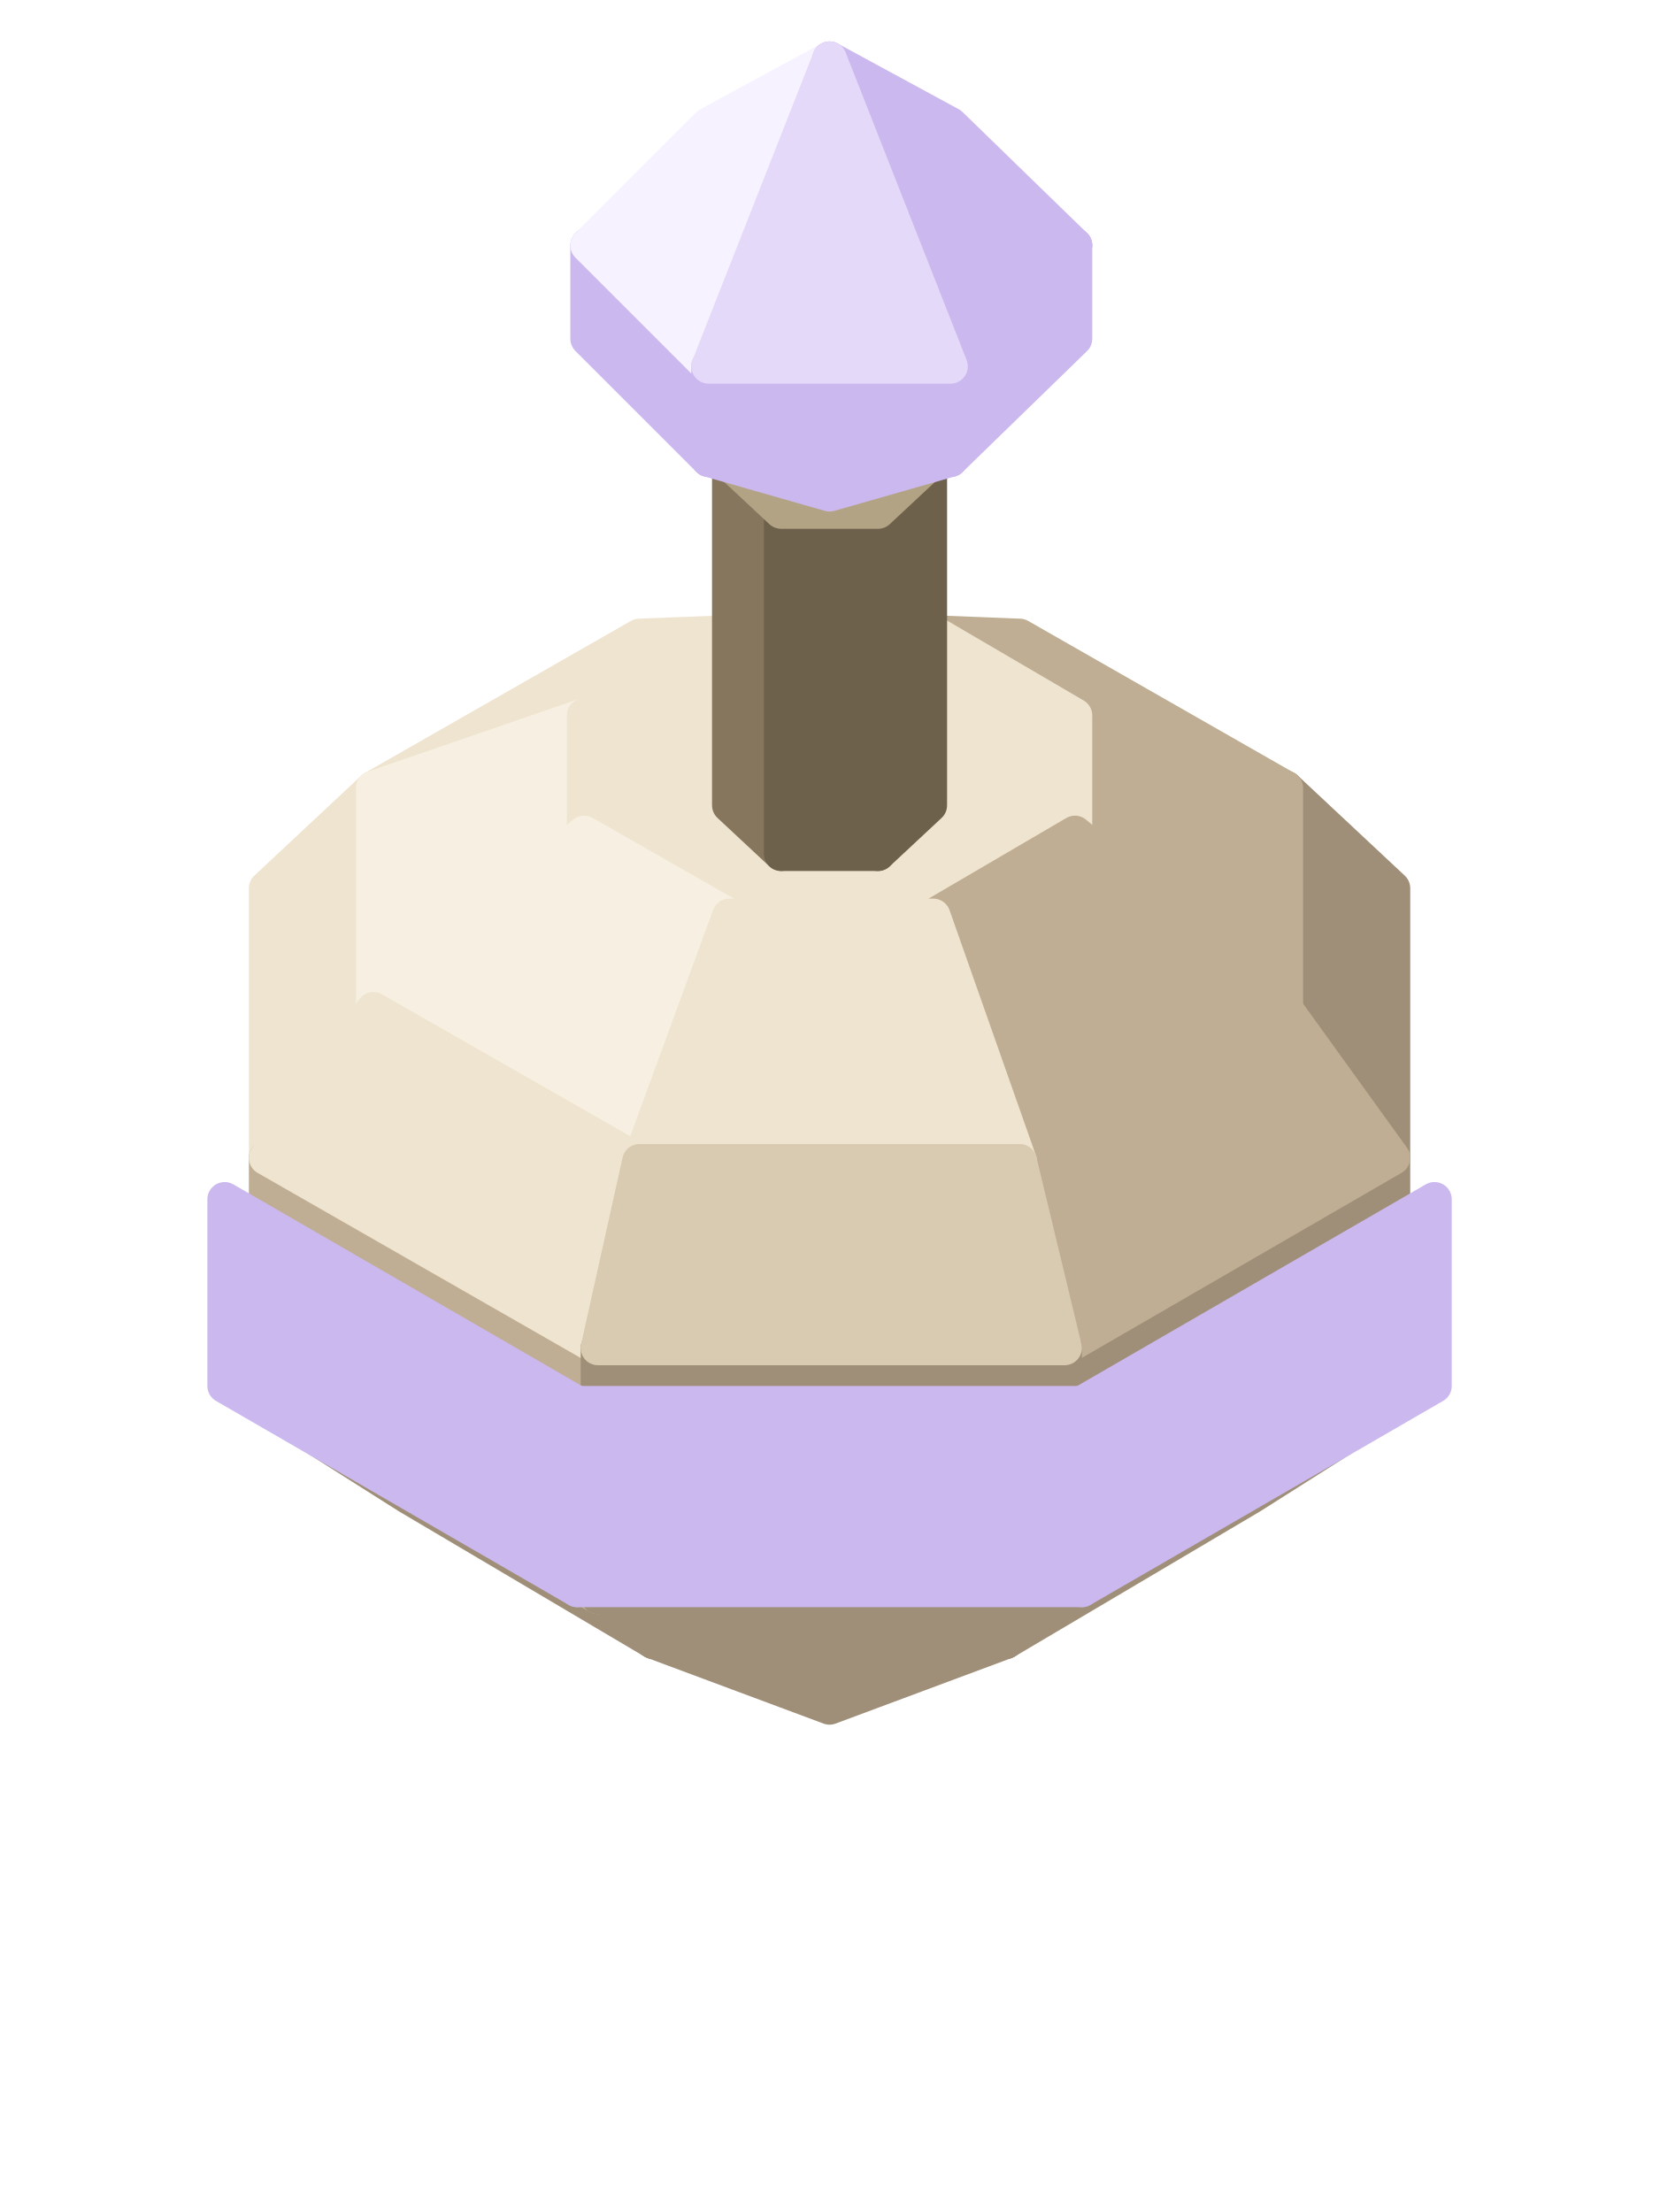
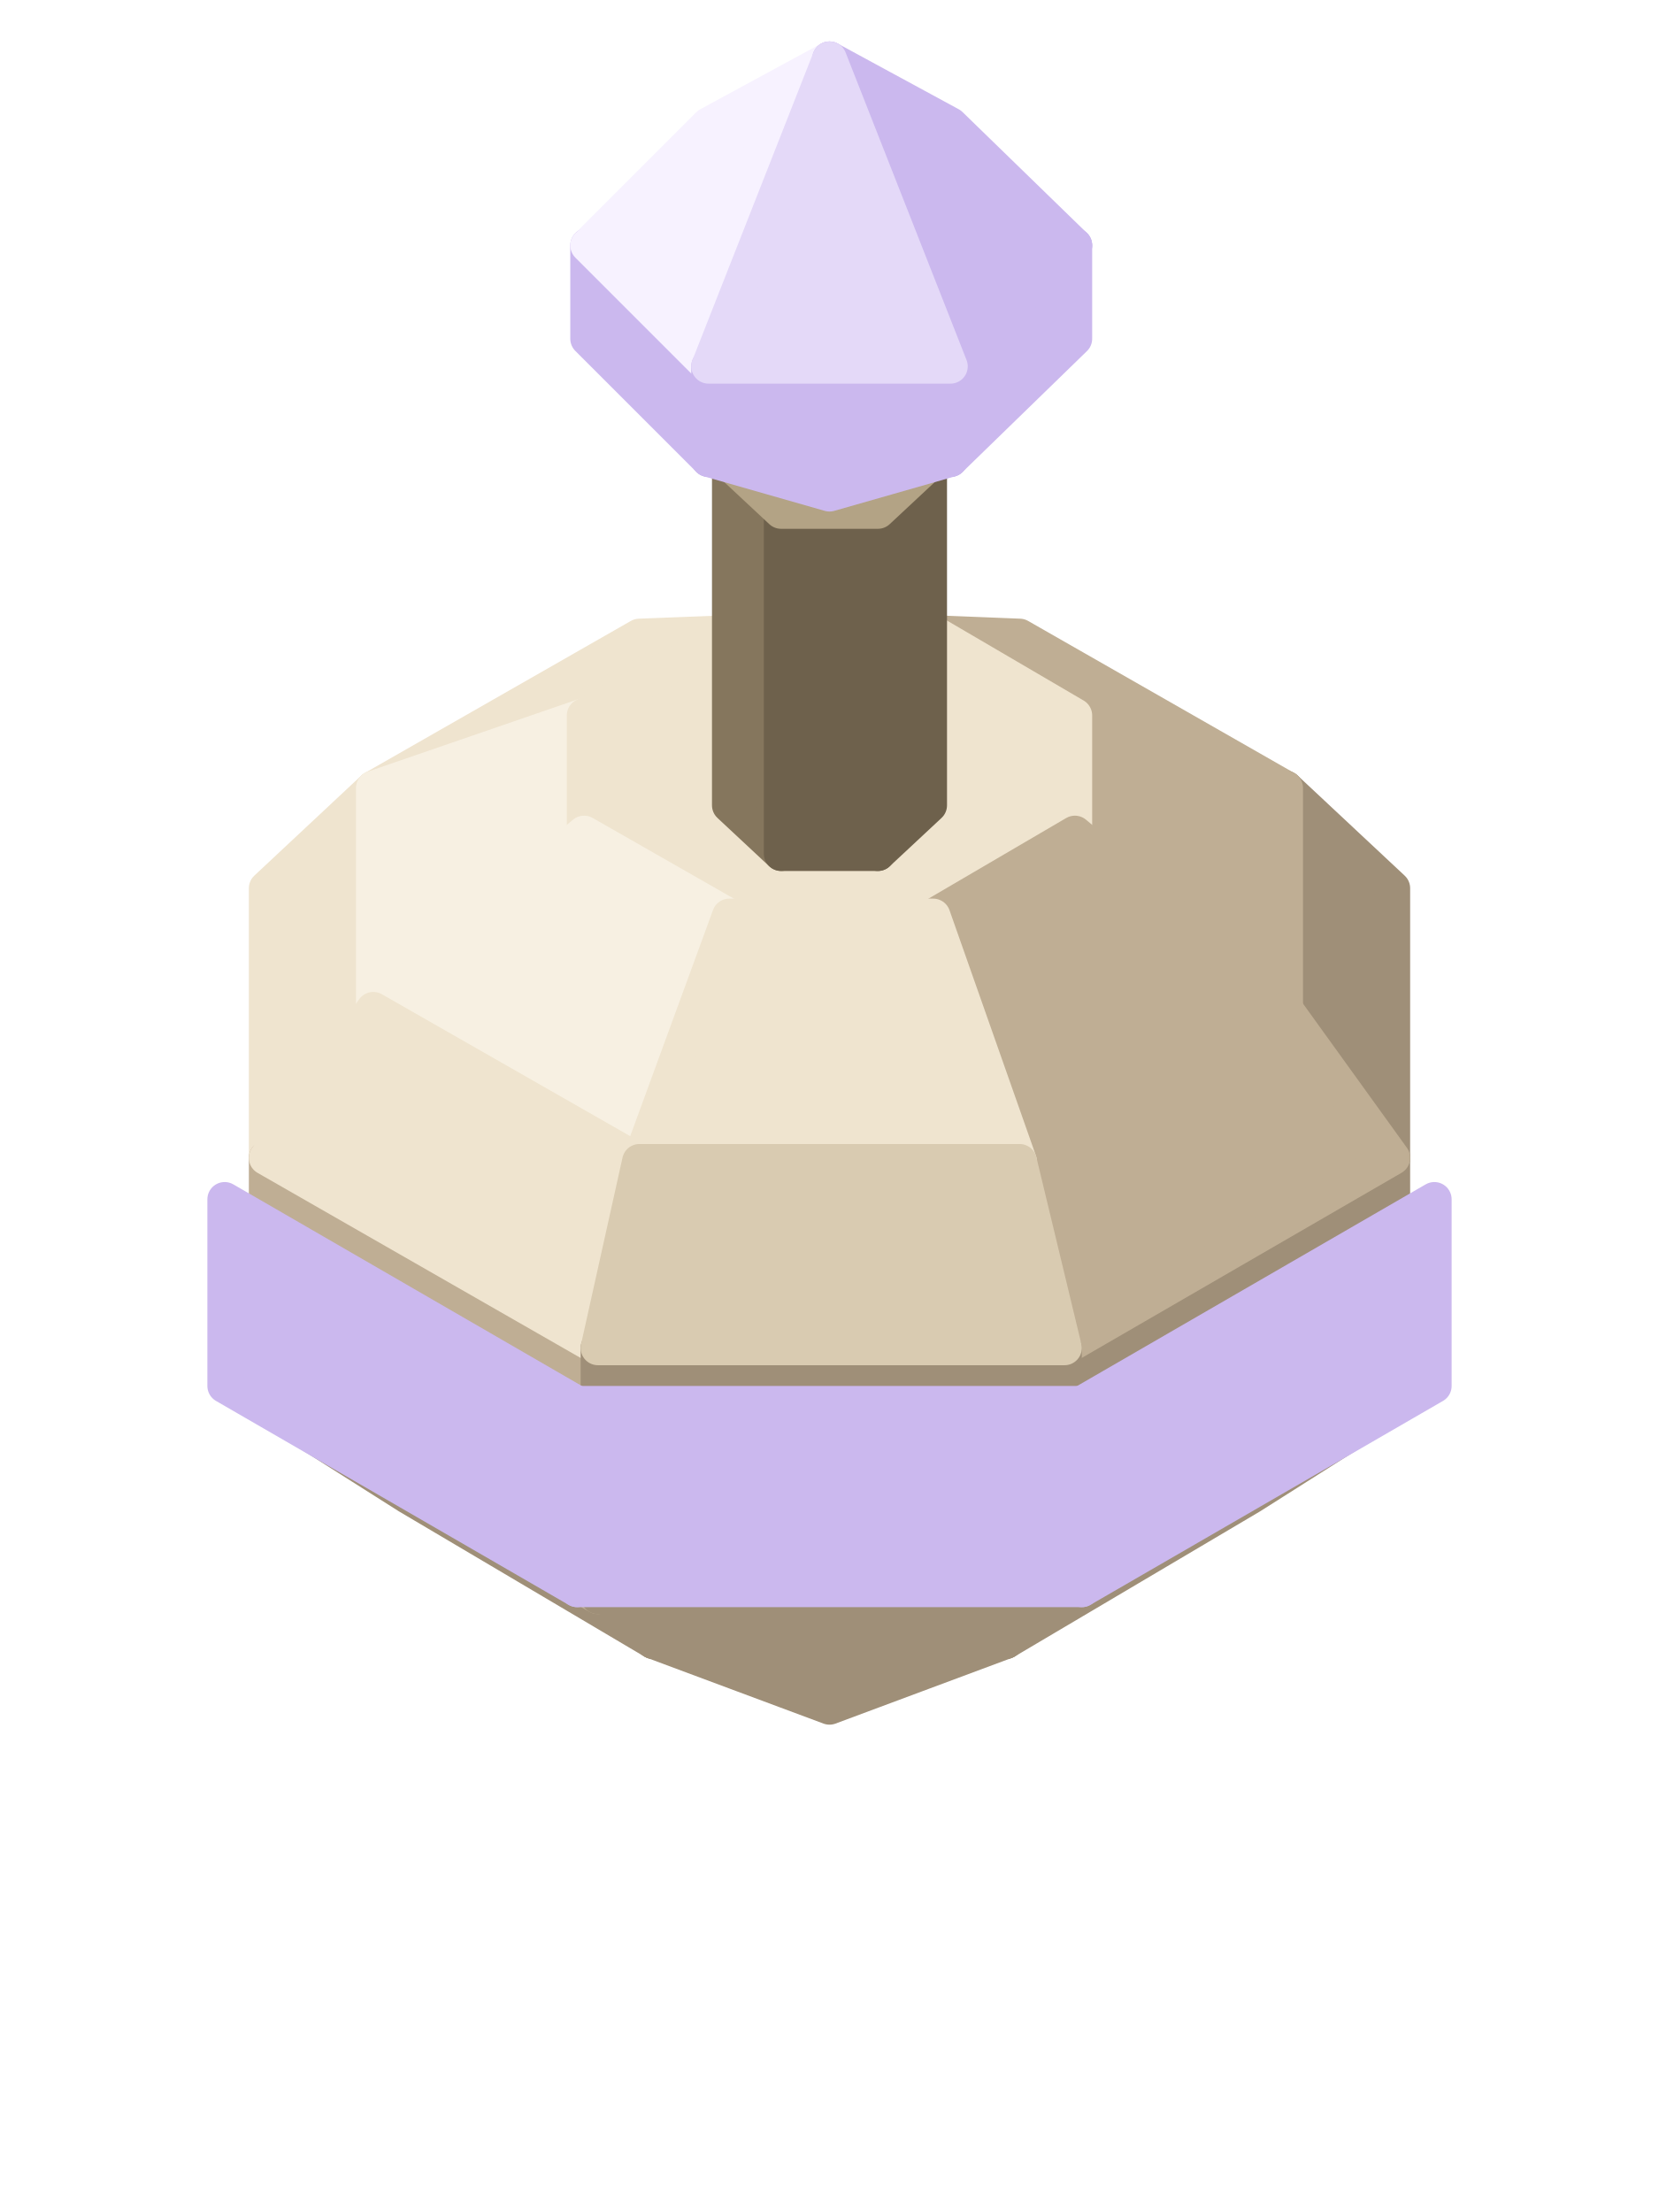
- <svg xmlns="http://www.w3.org/2000/svg" width="21" height="28" viewBox="0 0 48 64">
+ <svg xmlns="http://www.w3.org/2000/svg" width="31.5" height="42" viewBox="0 0 48 64">
  <g stroke-width="1" stroke-linejoin="round">
    <polygon fill="#9f8f78" stroke="#9f8f78" points="24,49.4 18.9,47.5 29.1,47.5" />
    <polygon fill="#efe4cf" stroke="#efe4cf" points="10.8,22.8 18.5,18.4 21.1,18.3 16.9,20.7" />
    <polygon fill="#bfae94" stroke="#bfae94" points="29.5,18.4 37.2,22.8 31.1,20.7 27,18.3" />
    <polygon fill="#efe4cf" stroke="#efe4cf" points="7.7,33.5 7.7,25.7 10.8,22.8 10.8,29.2" />
    <polygon fill="#9f8f78" stroke="#9f8f78" points="40.3,25.7 40.3,33.5 37.2,29.2 37.2,22.8" />
    <polygon fill="#9f8f78" stroke="#9f8f78" points="36.2,43.3 29.1,47.5 30.8,46.2 40.3,40.7" />
    <polygon fill="#9f8f78" stroke="#9f8f78" points="18.9,47.5 11.8,43.3 7.7,40.7 17.3,46.2" />
    <polygon fill="#bfae94" stroke="#bfae94" points="37.2,22.8 37.2,29.2 31.1,24.1 31.1,20.7" />
    <polygon fill="#f7f0e2" stroke="#f7f0e2" points="10.8,29.2 10.8,22.8 16.9,20.7 16.9,24.1" />
    <polygon fill="#efe4cf" stroke="#efe4cf" points="27,26.5 21.1,26.5 16.9,24.1 16.9,20.7 21.1,18.3 27,18.3 31.1,20.7 31.1,24.1" />
    <polygon fill="#9f8f78" stroke="#9f8f78" points="29.1,47.5 18.9,47.5 17.3,46.2 30.8,46.2" />
    <polygon fill="#9f8f78" stroke="#9f8f78" points="40.3,40.7 30.8,46.2 30.8,39 40.3,33.5" />
    <polygon fill="#bfae94" stroke="#bfae94" points="17.3,46.2 7.7,40.7 7.7,33.5 17.3,39" />
    <polygon fill="#f7f0e2" stroke="#f7f0e2" points="18.5,33.6 10.8,29.2 16.9,24.1 21.1,26.5" />
    <polygon fill="#bfae94" stroke="#bfae94" points="37.2,29.2 29.5,33.6 27,26.5 31.1,24.1" />
    <polygon fill="#efe4cf" stroke="#efe4cf" points="17.3,39 7.7,33.5 10.8,29.2 18.5,33.6" />
    <polygon fill="#bfae94" stroke="#bfae94" points="40.3,33.5 30.8,39 29.5,33.6 37.2,29.2" />
    <polygon fill="#9f8f78" stroke="#9f8f78" points="30.8,46.2 17.3,46.2 17.3,39 30.8,39" />
    <polygon fill="#efe4cf" stroke="#efe4cf" points="29.5,33.6 18.5,33.6 21.1,26.5 27,26.5" />
    <polygon fill="#d9cbb1" stroke="#d9cbb1" points="30.8,39 17.3,39 18.5,33.6 29.5,33.6" />
    <polygon fill="#85765d" stroke="#85765d" points="22.6,24.7 21.1,23.3 21.1,13.4 22.6,14.8" />
    <polygon fill="#6e614c" stroke="#6e614c" points="26.9,23.3 25.4,24.7 25.4,14.8 26.9,13.4" />
    <polygon fill="#6e614c" stroke="#6e614c" points="25.4,24.7 22.6,24.7 22.6,14.8 25.4,14.8" />
    <polygon fill="#b3a385" stroke="#b3a385" points="25.4,14.8 22.6,14.8 21.1,13.4 22.6,12 25.4,12 26.9,13.4" />
    <polygon fill="#f7f2ff" stroke="#f7f2ff" points="17,7.1 20.5,3.6 24,1.7" />
    <polygon fill="#cbb8ee" stroke="#cbb8ee" points="27.5,3.6 31.1,7.1 24,1.7" />
    <polygon fill="#cbb8ee" stroke="#cbb8ee" points="24,14.3 20.5,13.3 27.5,13.3" />
    <polygon fill="#cbb8ee" stroke="#cbb8ee" points="20.5,13.3 17,9.8 17,7.1 20.5,10.6" />
    <polygon fill="#cbb8ee" stroke="#cbb8ee" points="31.1,9.8 27.5,13.3 27.5,10.6 31.1,7.1" />
    <polygon fill="#f7f2ff" stroke="#f7f2ff" points="20.5,10.6 17,7.1 24,1.7" />
    <polygon fill="#cbb8ee" stroke="#cbb8ee" points="31.1,7.1 27.5,10.6 24,1.7" />
    <polygon fill="#cbb8ee" stroke="#cbb8ee" points="27.5,13.3 20.5,13.3 20.5,10.6 27.5,10.6" />
    <polygon fill="#e4d9f8" stroke="#e4d9f8" points="27.5,10.6 20.5,10.6 24,1.7" />
    <polygon fill="#cbb8ee" stroke="#cbb8ee" points="16.7,46 6.5,40.1 6.5,34.7 16.7,40.6" />
    <polygon fill="#cbb8ee" stroke="#cbb8ee" points="41.5,40.1 31.3,46 31.3,40.6 41.5,34.7" />
    <polygon fill="#cbb8ee" stroke="#cbb8ee" points="31.3,46 16.7,46 16.7,40.6 31.3,40.6" />
  </g>
  <g />
</svg>
